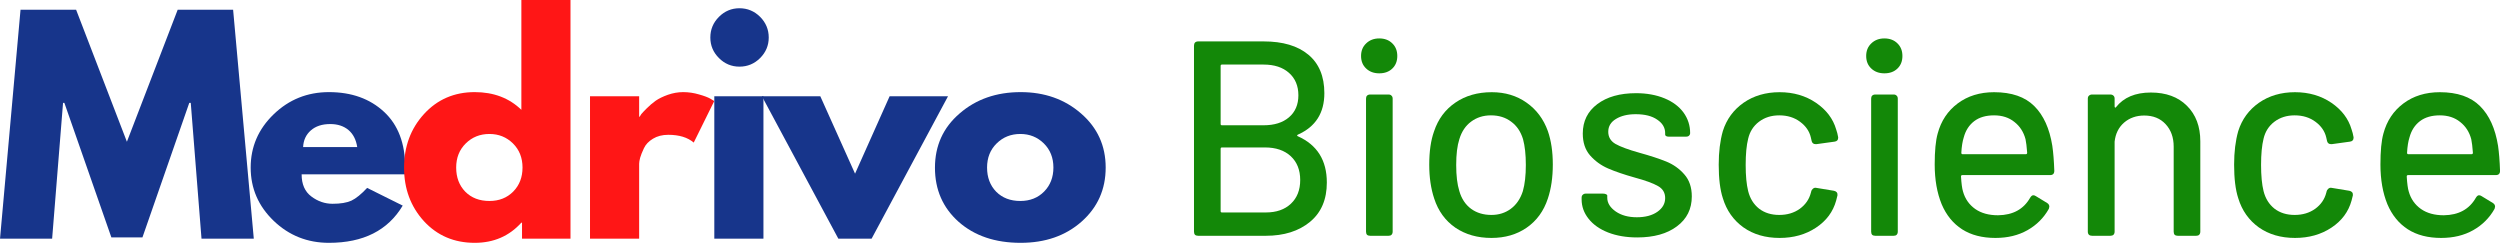
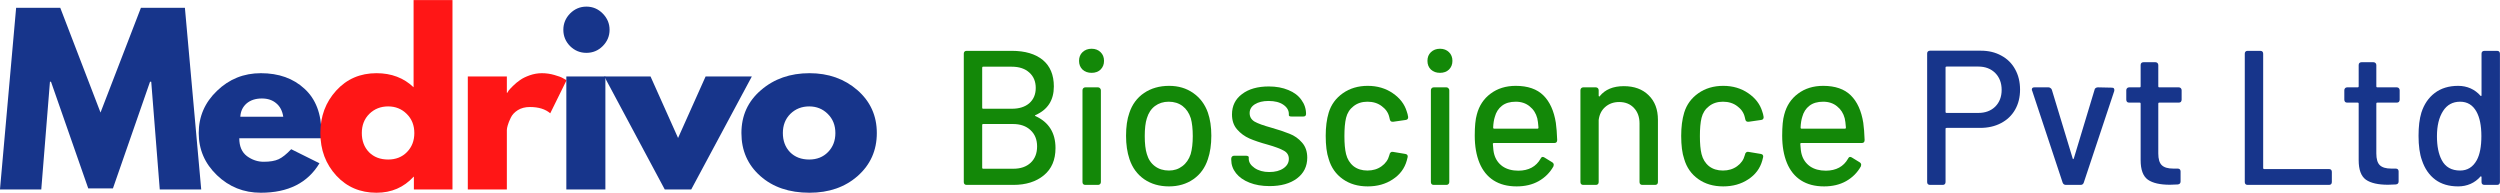
- <svg xmlns="http://www.w3.org/2000/svg" zoomAndPan="magnify" preserveAspectRatio="xMidYMid meet" version="1.0" viewBox="30.42 168.74 236.13 22.94">
+ <svg xmlns="http://www.w3.org/2000/svg" zoomAndPan="magnify" preserveAspectRatio="xMidYMid meet" version="1.0" viewBox="54.41 174.09 261.09 20.13">
  <defs>
    <g>
      <g id="id1" />
      <g id="id2" />
    </g>
  </defs>
  <g fill="rgb(7.449%, 53.329%, 3.139%)" fill-opacity="1">
-     <g transform="translate(141.0391, 191.0104)">
+     <g transform="translate(153.4232, 193.4)">
      <g>
-         <path d="M 11.984 -9.562 C 11.879 -9.508 11.867 -9.457 11.953 -9.406 C 13.785 -8.594 14.703 -7.133 14.703 -5.031 C 14.703 -3.426 14.172 -2.188 13.109 -1.312 C 12.047 -0.438 10.656 0 8.938 0 L 2.547 0 C 2.422 0 2.32 -0.031 2.25 -0.094 C 2.188 -0.164 2.156 -0.266 2.156 -0.391 L 2.156 -17.953 C 2.156 -18.078 2.188 -18.176 2.25 -18.25 C 2.32 -18.32 2.422 -18.359 2.547 -18.359 L 8.734 -18.359 C 10.547 -18.359 11.953 -17.941 12.953 -17.109 C 13.961 -16.273 14.469 -15.062 14.469 -13.469 C 14.469 -11.602 13.641 -10.301 11.984 -9.562 Z M 4.797 -16.172 C 4.711 -16.172 4.672 -16.129 4.672 -16.047 L 4.672 -10.562 C 4.672 -10.477 4.711 -10.438 4.797 -10.438 L 8.734 -10.438 C 9.742 -10.438 10.539 -10.688 11.125 -11.188 C 11.719 -11.695 12.016 -12.391 12.016 -13.266 C 12.016 -14.16 11.719 -14.867 11.125 -15.391 C 10.539 -15.91 9.742 -16.172 8.734 -16.172 Z M 8.938 -2.203 C 9.938 -2.203 10.727 -2.477 11.312 -3.031 C 11.895 -3.582 12.188 -4.328 12.188 -5.266 C 12.188 -6.211 11.891 -6.961 11.297 -7.516 C 10.703 -8.066 9.891 -8.344 8.859 -8.344 L 4.797 -8.344 C 4.711 -8.344 4.672 -8.297 4.672 -8.203 L 4.672 -2.328 C 4.672 -2.242 4.711 -2.203 4.797 -2.203 Z M 8.938 -2.203 " />
+         <path d="M 9.141 -7.297 C 9.055 -7.254 9.051 -7.219 9.125 -7.188 C 10.52 -6.551 11.219 -5.438 11.219 -3.844 C 11.219 -2.613 10.812 -1.664 10 -1 C 9.188 -0.332 8.125 0 6.812 0 L 1.938 0 C 1.844 0 1.77 -0.023 1.719 -0.078 C 1.664 -0.129 1.641 -0.203 1.641 -0.297 L 1.641 -13.703 C 1.641 -13.797 1.664 -13.867 1.719 -13.922 C 1.77 -13.973 1.844 -14 1.938 -14 L 6.656 -14 C 8.039 -14 9.117 -13.68 9.891 -13.047 C 10.66 -12.41 11.047 -11.488 11.047 -10.281 C 11.047 -8.852 10.41 -7.859 9.141 -7.297 Z M 3.656 -12.344 C 3.594 -12.344 3.562 -12.305 3.562 -12.234 L 3.562 -8.062 C 3.562 -7.988 3.594 -7.953 3.656 -7.953 L 6.656 -7.953 C 7.426 -7.953 8.035 -8.145 8.484 -8.531 C 8.93 -8.926 9.156 -9.457 9.156 -10.125 C 9.156 -10.801 8.93 -11.336 8.484 -11.734 C 8.035 -12.141 7.426 -12.344 6.656 -12.344 Z M 6.812 -1.688 C 7.57 -1.688 8.176 -1.895 8.625 -2.312 C 9.07 -2.727 9.297 -3.297 9.297 -4.016 C 9.297 -4.734 9.066 -5.301 8.609 -5.719 C 8.16 -6.145 7.547 -6.359 6.766 -6.359 L 3.656 -6.359 C 3.594 -6.359 3.562 -6.328 3.562 -6.266 L 3.562 -1.781 C 3.562 -1.719 3.594 -1.688 3.656 -1.688 Z M 6.812 -1.688 " />
      </g>
    </g>
  </g>
  <g fill="rgb(7.449%, 53.329%, 3.139%)" fill-opacity="1">
-     <g transform="translate(157.397, 191.0104)">
+     <g transform="translate(165.8983, 193.4)">
      <g>
-         <path d="M 3.297 -15.344 C 2.797 -15.344 2.383 -15.492 2.062 -15.797 C 1.738 -16.098 1.578 -16.492 1.578 -16.984 C 1.578 -17.473 1.738 -17.867 2.062 -18.172 C 2.383 -18.484 2.797 -18.641 3.297 -18.641 C 3.805 -18.641 4.219 -18.484 4.531 -18.172 C 4.844 -17.867 5 -17.473 5 -16.984 C 5 -16.492 4.844 -16.098 4.531 -15.797 C 4.219 -15.492 3.805 -15.344 3.297 -15.344 Z M 2.438 0 C 2.312 0 2.211 -0.031 2.141 -0.094 C 2.078 -0.164 2.047 -0.266 2.047 -0.391 L 2.047 -12.953 C 2.047 -13.078 2.078 -13.172 2.141 -13.234 C 2.211 -13.305 2.312 -13.344 2.438 -13.344 L 4.172 -13.344 C 4.297 -13.344 4.391 -13.305 4.453 -13.234 C 4.523 -13.172 4.562 -13.078 4.562 -12.953 L 4.562 -0.391 C 4.562 -0.266 4.523 -0.164 4.453 -0.094 C 4.391 -0.031 4.297 0 4.172 0 Z M 2.438 0 " />
+         <path d="M 2.516 -11.703 C 2.129 -11.703 1.812 -11.816 1.562 -12.047 C 1.32 -12.285 1.203 -12.586 1.203 -12.953 C 1.203 -13.328 1.32 -13.629 1.562 -13.859 C 1.812 -14.098 2.129 -14.219 2.516 -14.219 C 2.898 -14.219 3.211 -14.098 3.453 -13.859 C 3.691 -13.629 3.812 -13.328 3.812 -12.953 C 3.812 -12.586 3.691 -12.285 3.453 -12.047 C 3.211 -11.816 2.898 -11.703 2.516 -11.703 Z M 1.859 0 C 1.766 0 1.691 -0.023 1.641 -0.078 C 1.586 -0.129 1.562 -0.203 1.562 -0.297 L 1.562 -9.875 C 1.562 -9.969 1.586 -10.039 1.641 -10.094 C 1.691 -10.156 1.766 -10.188 1.859 -10.188 L 3.188 -10.188 C 3.27 -10.188 3.336 -10.156 3.391 -10.094 C 3.453 -10.039 3.484 -9.969 3.484 -9.875 L 3.484 -0.297 C 3.484 -0.203 3.453 -0.129 3.391 -0.078 C 3.336 -0.023 3.27 0 3.188 0 Z M 1.859 0 " />
      </g>
    </g>
  </g>
  <g fill="rgb(7.449%, 53.329%, 3.139%)" fill-opacity="1">
-     <g transform="translate(163.9768, 191.0104)">
+     <g transform="translate(170.9163, 193.4)">
      <g>
-         <path d="M 7.312 0.203 C 6 0.203 4.863 -0.117 3.906 -0.766 C 2.957 -1.422 2.289 -2.336 1.906 -3.516 C 1.594 -4.453 1.438 -5.52 1.438 -6.719 C 1.438 -7.957 1.586 -9.004 1.891 -9.859 C 2.273 -11.016 2.945 -11.922 3.906 -12.578 C 4.863 -13.234 6.008 -13.562 7.344 -13.562 C 8.602 -13.562 9.695 -13.234 10.625 -12.578 C 11.562 -11.922 12.234 -11.023 12.641 -9.891 C 12.953 -8.992 13.109 -7.941 13.109 -6.734 C 13.109 -5.516 12.953 -4.441 12.641 -3.516 C 12.254 -2.336 11.586 -1.422 10.641 -0.766 C 9.703 -0.117 8.594 0.203 7.312 0.203 Z M 7.312 -1.969 C 8.008 -1.969 8.617 -2.16 9.141 -2.547 C 9.672 -2.941 10.051 -3.5 10.281 -4.219 C 10.469 -4.883 10.562 -5.707 10.562 -6.688 C 10.562 -7.664 10.473 -8.477 10.297 -9.125 C 10.078 -9.844 9.703 -10.395 9.172 -10.781 C 8.648 -11.176 8.016 -11.375 7.266 -11.375 C 6.547 -11.375 5.922 -11.176 5.391 -10.781 C 4.867 -10.395 4.5 -9.844 4.281 -9.125 C 4.082 -8.508 3.984 -7.695 3.984 -6.688 C 3.984 -5.676 4.082 -4.852 4.281 -4.219 C 4.488 -3.5 4.859 -2.941 5.391 -2.547 C 5.922 -2.16 6.562 -1.969 7.312 -1.969 Z M 7.312 -1.969 " />
+         <path d="M 5.578 0.156 C 4.578 0.156 3.711 -0.094 2.984 -0.594 C 2.266 -1.094 1.754 -1.789 1.453 -2.688 C 1.211 -3.406 1.094 -4.219 1.094 -5.125 C 1.094 -6.07 1.207 -6.867 1.438 -7.516 C 1.727 -8.398 2.238 -9.094 2.969 -9.594 C 3.707 -10.094 4.582 -10.344 5.594 -10.344 C 6.562 -10.344 7.398 -10.094 8.109 -9.594 C 8.828 -9.094 9.336 -8.41 9.641 -7.547 C 9.879 -6.859 10 -6.055 10 -5.141 C 10 -4.203 9.879 -3.383 9.641 -2.688 C 9.348 -1.789 8.844 -1.094 8.125 -0.594 C 7.406 -0.094 6.555 0.156 5.578 0.156 Z M 5.578 -1.5 C 6.109 -1.5 6.57 -1.648 6.969 -1.953 C 7.375 -2.254 7.664 -2.676 7.844 -3.219 C 7.988 -3.727 8.062 -4.352 8.062 -5.094 C 8.062 -5.844 7.992 -6.461 7.859 -6.953 C 7.68 -7.504 7.395 -7.93 7 -8.234 C 6.602 -8.535 6.117 -8.688 5.547 -8.688 C 4.992 -8.688 4.516 -8.535 4.109 -8.234 C 3.711 -7.93 3.43 -7.504 3.266 -6.953 C 3.117 -6.492 3.047 -5.875 3.047 -5.094 C 3.047 -4.32 3.117 -3.695 3.266 -3.219 C 3.422 -2.676 3.703 -2.254 4.109 -1.953 C 4.516 -1.648 5.004 -1.5 5.578 -1.5 Z M 5.578 -1.5 " />
      </g>
    </g>
  </g>
  <g fill="rgb(7.449%, 53.329%, 3.139%)" fill-opacity="1">
-     <g transform="translate(178.5258, 191.0104)">
+     <g transform="translate(182.0119, 193.4)">
      <g>
-         <path d="M 6.531 0.156 C 5.5 0.156 4.582 0 3.781 -0.312 C 2.988 -0.625 2.375 -1.055 1.938 -1.609 C 1.5 -2.16 1.281 -2.77 1.281 -3.438 L 1.281 -3.594 C 1.281 -3.719 1.316 -3.812 1.391 -3.875 C 1.461 -3.945 1.555 -3.984 1.672 -3.984 L 3.297 -3.984 C 3.422 -3.984 3.52 -3.961 3.594 -3.922 C 3.664 -3.891 3.703 -3.848 3.703 -3.797 L 3.703 -3.594 C 3.703 -3.102 3.969 -2.672 4.5 -2.297 C 5.031 -1.93 5.695 -1.75 6.5 -1.75 C 7.301 -1.75 7.945 -1.922 8.438 -2.266 C 8.926 -2.609 9.172 -3.039 9.172 -3.562 C 9.172 -4.07 8.941 -4.453 8.484 -4.703 C 8.035 -4.961 7.305 -5.227 6.297 -5.5 C 5.297 -5.781 4.457 -6.066 3.781 -6.359 C 3.113 -6.648 2.547 -7.062 2.078 -7.594 C 1.617 -8.125 1.391 -8.812 1.391 -9.656 C 1.391 -10.82 1.848 -11.75 2.766 -12.438 C 3.68 -13.125 4.898 -13.469 6.422 -13.469 C 7.43 -13.469 8.328 -13.305 9.109 -12.984 C 9.891 -12.66 10.488 -12.211 10.906 -11.641 C 11.32 -11.066 11.531 -10.422 11.531 -9.703 C 11.531 -9.598 11.492 -9.516 11.422 -9.453 C 11.359 -9.391 11.266 -9.359 11.141 -9.359 L 9.562 -9.359 C 9.445 -9.359 9.352 -9.375 9.281 -9.406 C 9.207 -9.445 9.172 -9.492 9.172 -9.547 L 9.172 -9.703 C 9.172 -10.211 8.922 -10.633 8.422 -10.969 C 7.93 -11.312 7.254 -11.484 6.391 -11.484 C 5.629 -11.484 5.004 -11.332 4.516 -11.031 C 4.035 -10.738 3.797 -10.336 3.797 -9.828 C 3.797 -9.328 4.023 -8.941 4.484 -8.672 C 4.953 -8.41 5.703 -8.133 6.734 -7.844 C 7.754 -7.562 8.598 -7.285 9.266 -7.016 C 9.941 -6.742 10.516 -6.336 10.984 -5.797 C 11.453 -5.266 11.688 -4.57 11.688 -3.719 C 11.688 -2.531 11.219 -1.586 10.281 -0.891 C 9.352 -0.191 8.102 0.156 6.531 0.156 Z M 6.531 0.156 " />
+         <path d="M 4.984 0.125 C 4.191 0.125 3.492 0.004 2.891 -0.234 C 2.285 -0.473 1.816 -0.801 1.484 -1.219 C 1.148 -1.645 0.984 -2.113 0.984 -2.625 L 0.984 -2.734 C 0.984 -2.828 1.008 -2.898 1.062 -2.953 C 1.113 -3.016 1.188 -3.047 1.281 -3.047 L 2.516 -3.047 C 2.609 -3.047 2.68 -3.031 2.734 -3 C 2.785 -2.969 2.812 -2.938 2.812 -2.906 L 2.812 -2.734 C 2.812 -2.367 3.016 -2.047 3.422 -1.766 C 3.836 -1.484 4.348 -1.344 4.953 -1.344 C 5.566 -1.344 6.062 -1.473 6.438 -1.734 C 6.812 -1.992 7 -2.32 7 -2.719 C 7 -3.102 6.82 -3.391 6.469 -3.578 C 6.125 -3.773 5.566 -3.984 4.797 -4.203 C 4.035 -4.41 3.398 -4.625 2.891 -4.844 C 2.379 -5.07 1.945 -5.391 1.594 -5.797 C 1.238 -6.203 1.062 -6.723 1.062 -7.359 C 1.062 -8.254 1.41 -8.961 2.109 -9.484 C 2.805 -10.016 3.738 -10.281 4.906 -10.281 C 5.676 -10.281 6.359 -10.156 6.953 -9.906 C 7.547 -9.664 8 -9.32 8.312 -8.875 C 8.633 -8.438 8.797 -7.945 8.797 -7.406 C 8.797 -7.32 8.77 -7.254 8.719 -7.203 C 8.664 -7.16 8.594 -7.141 8.5 -7.141 L 7.297 -7.141 C 7.203 -7.141 7.129 -7.148 7.078 -7.172 C 7.023 -7.203 7 -7.238 7 -7.281 L 7 -7.406 C 7 -7.789 6.805 -8.113 6.422 -8.375 C 6.047 -8.633 5.531 -8.766 4.875 -8.766 C 4.289 -8.766 3.816 -8.648 3.453 -8.422 C 3.086 -8.191 2.906 -7.883 2.906 -7.5 C 2.906 -7.113 3.078 -6.816 3.422 -6.609 C 3.773 -6.41 4.348 -6.203 5.141 -5.984 C 5.91 -5.766 6.551 -5.551 7.062 -5.344 C 7.582 -5.145 8.02 -4.836 8.375 -4.422 C 8.738 -4.016 8.922 -3.488 8.922 -2.844 C 8.922 -1.938 8.562 -1.211 7.844 -0.672 C 7.133 -0.141 6.18 0.125 4.984 0.125 Z M 4.984 0.125 " />
      </g>
    </g>
  </g>
  <g fill="rgb(7.449%, 53.329%, 3.139%)" fill-opacity="1">
-     <g transform="translate(191.3185, 191.0104)">
+     <g transform="translate(191.7681, 193.4)">
      <g>
-         <path d="M 7.188 0.203 C 5.852 0.203 4.711 -0.129 3.766 -0.797 C 2.828 -1.473 2.18 -2.391 1.828 -3.547 C 1.566 -4.348 1.438 -5.406 1.438 -6.719 C 1.438 -7.914 1.566 -8.973 1.828 -9.891 C 2.18 -11.004 2.832 -11.895 3.781 -12.562 C 4.738 -13.227 5.875 -13.562 7.188 -13.562 C 8.5 -13.562 9.645 -13.227 10.625 -12.562 C 11.602 -11.895 12.238 -11.055 12.531 -10.047 C 12.613 -9.816 12.676 -9.57 12.719 -9.312 L 12.719 -9.25 C 12.719 -9.039 12.602 -8.922 12.375 -8.891 L 10.672 -8.656 L 10.594 -8.656 C 10.395 -8.656 10.27 -8.75 10.219 -8.938 L 10.141 -9.281 C 10.004 -9.875 9.664 -10.367 9.125 -10.766 C 8.582 -11.172 7.926 -11.375 7.156 -11.375 C 6.406 -11.375 5.766 -11.172 5.234 -10.766 C 4.711 -10.367 4.375 -9.836 4.219 -9.172 C 4.062 -8.547 3.984 -7.719 3.984 -6.688 C 3.984 -5.676 4.062 -4.852 4.219 -4.219 C 4.395 -3.52 4.738 -2.969 5.25 -2.562 C 5.77 -2.164 6.406 -1.969 7.156 -1.969 C 7.906 -1.969 8.551 -2.16 9.094 -2.547 C 9.633 -2.941 9.984 -3.445 10.141 -4.062 L 10.172 -4.172 L 10.172 -4.188 C 10.191 -4.281 10.242 -4.363 10.328 -4.438 C 10.422 -4.52 10.52 -4.551 10.625 -4.531 L 12.328 -4.25 C 12.566 -4.195 12.676 -4.055 12.656 -3.828 C 12.645 -3.754 12.602 -3.586 12.531 -3.328 C 12.238 -2.266 11.602 -1.41 10.625 -0.766 C 9.645 -0.117 8.5 0.203 7.188 0.203 Z M 7.188 0.203 " />
+         <path d="M 5.484 0.156 C 4.461 0.156 3.594 -0.098 2.875 -0.609 C 2.156 -1.117 1.664 -1.816 1.406 -2.703 C 1.195 -3.316 1.094 -4.125 1.094 -5.125 C 1.094 -6.039 1.195 -6.848 1.406 -7.547 C 1.664 -8.391 2.16 -9.066 2.891 -9.578 C 3.617 -10.086 4.484 -10.344 5.484 -10.344 C 6.484 -10.344 7.352 -10.086 8.094 -9.578 C 8.844 -9.066 9.332 -8.426 9.562 -7.656 C 9.625 -7.488 9.672 -7.301 9.703 -7.094 L 9.703 -7.062 C 9.703 -6.895 9.613 -6.801 9.438 -6.781 L 8.141 -6.594 L 8.078 -6.594 C 7.93 -6.594 7.836 -6.664 7.797 -6.812 L 7.734 -7.078 C 7.629 -7.535 7.367 -7.914 6.953 -8.219 C 6.547 -8.531 6.047 -8.688 5.453 -8.688 C 4.879 -8.688 4.395 -8.531 4 -8.219 C 3.602 -7.914 3.344 -7.508 3.219 -7 C 3.102 -6.52 3.047 -5.883 3.047 -5.094 C 3.047 -4.32 3.102 -3.695 3.219 -3.219 C 3.352 -2.688 3.613 -2.266 4 -1.953 C 4.395 -1.648 4.879 -1.5 5.453 -1.5 C 6.023 -1.5 6.52 -1.648 6.938 -1.953 C 7.352 -2.254 7.617 -2.633 7.734 -3.094 L 7.766 -3.188 L 7.766 -3.203 C 7.773 -3.266 7.812 -3.328 7.875 -3.391 C 7.945 -3.453 8.02 -3.473 8.094 -3.453 L 9.406 -3.234 C 9.594 -3.203 9.676 -3.098 9.656 -2.922 C 9.645 -2.867 9.613 -2.742 9.562 -2.547 C 9.332 -1.723 8.844 -1.066 8.094 -0.578 C 7.352 -0.086 6.484 0.156 5.484 0.156 Z M 5.484 0.156 " />
      </g>
    </g>
  </g>
  <g fill="rgb(7.449%, 53.329%, 3.139%)" fill-opacity="1">
-     <g transform="translate(205.1073, 191.0104)">
+     <g transform="translate(202.2839, 193.4)">
      <g>
-         <path d="M 3.297 -15.344 C 2.797 -15.344 2.383 -15.492 2.062 -15.797 C 1.738 -16.098 1.578 -16.492 1.578 -16.984 C 1.578 -17.473 1.738 -17.867 2.062 -18.172 C 2.383 -18.484 2.797 -18.641 3.297 -18.641 C 3.805 -18.641 4.219 -18.484 4.531 -18.172 C 4.844 -17.867 5 -17.473 5 -16.984 C 5 -16.492 4.844 -16.098 4.531 -15.797 C 4.219 -15.492 3.805 -15.344 3.297 -15.344 Z M 2.438 0 C 2.312 0 2.211 -0.031 2.141 -0.094 C 2.078 -0.164 2.047 -0.266 2.047 -0.391 L 2.047 -12.953 C 2.047 -13.078 2.078 -13.172 2.141 -13.234 C 2.211 -13.305 2.312 -13.344 2.438 -13.344 L 4.172 -13.344 C 4.297 -13.344 4.391 -13.305 4.453 -13.234 C 4.523 -13.172 4.562 -13.078 4.562 -12.953 L 4.562 -0.391 C 4.562 -0.266 4.523 -0.164 4.453 -0.094 C 4.391 -0.031 4.297 0 4.172 0 Z M 2.438 0 " />
+         <path d="M 2.516 -11.703 C 2.129 -11.703 1.812 -11.816 1.562 -12.047 C 1.32 -12.285 1.203 -12.586 1.203 -12.953 C 1.203 -13.328 1.32 -13.629 1.562 -13.859 C 1.812 -14.098 2.129 -14.219 2.516 -14.219 C 2.898 -14.219 3.211 -14.098 3.453 -13.859 C 3.691 -13.629 3.812 -13.328 3.812 -12.953 C 3.812 -12.586 3.691 -12.285 3.453 -12.047 C 3.211 -11.816 2.898 -11.703 2.516 -11.703 Z M 1.859 0 C 1.766 0 1.691 -0.023 1.641 -0.078 C 1.586 -0.129 1.562 -0.203 1.562 -0.297 L 1.562 -9.875 C 1.562 -9.969 1.586 -10.039 1.641 -10.094 C 1.691 -10.156 1.766 -10.188 1.859 -10.188 L 3.188 -10.188 C 3.27 -10.188 3.336 -10.156 3.391 -10.094 C 3.453 -10.039 3.484 -9.969 3.484 -9.875 L 3.484 -0.297 C 3.484 -0.203 3.453 -0.129 3.391 -0.078 C 3.336 -0.023 3.27 0 3.188 0 Z M 1.859 0 " />
      </g>
    </g>
  </g>
  <g fill="rgb(7.449%, 53.329%, 3.139%)" fill-opacity="1">
-     <g transform="translate(211.6872, 191.0104)">
+     <g transform="translate(207.3019, 193.4)">
      <g>
-         <path d="M 7.453 -1.938 C 8.859 -1.957 9.867 -2.508 10.484 -3.594 C 10.578 -3.75 10.676 -3.828 10.781 -3.828 C 10.863 -3.828 10.941 -3.801 11.016 -3.75 L 12.094 -3.094 C 12.227 -3.008 12.297 -2.895 12.297 -2.75 L 12.25 -2.547 C 11.77 -1.691 11.098 -1.02 10.234 -0.531 C 9.367 -0.039 8.359 0.203 7.203 0.203 C 5.961 0.203 4.914 -0.066 4.062 -0.609 C 3.207 -1.16 2.562 -1.953 2.125 -2.984 C 1.688 -4.055 1.469 -5.305 1.469 -6.734 C 1.469 -8.016 1.562 -8.988 1.75 -9.656 C 2.07 -10.852 2.703 -11.801 3.641 -12.5 C 4.586 -13.207 5.734 -13.562 7.078 -13.562 C 8.734 -13.562 10 -13.125 10.875 -12.25 C 11.75 -11.383 12.316 -10.133 12.578 -8.5 C 12.672 -7.852 12.734 -7.066 12.766 -6.141 C 12.766 -5.867 12.633 -5.734 12.375 -5.734 L 4.094 -5.734 C 4 -5.734 3.953 -5.691 3.953 -5.609 C 3.992 -4.941 4.055 -4.469 4.141 -4.188 C 4.336 -3.488 4.723 -2.938 5.297 -2.531 C 5.867 -2.133 6.586 -1.938 7.453 -1.938 Z M 7.078 -11.375 C 6.305 -11.375 5.68 -11.191 5.203 -10.828 C 4.723 -10.461 4.395 -9.957 4.219 -9.312 C 4.094 -8.926 4.016 -8.438 3.984 -7.844 C 3.984 -7.75 4.023 -7.703 4.109 -7.703 L 10.062 -7.703 C 10.156 -7.703 10.203 -7.75 10.203 -7.844 C 10.16 -8.414 10.109 -8.844 10.047 -9.125 C 9.867 -9.801 9.52 -10.344 9 -10.75 C 8.488 -11.164 7.848 -11.375 7.078 -11.375 Z M 7.078 -11.375 " />
+         <path d="M 5.688 -1.484 C 6.758 -1.492 7.531 -1.91 8 -2.734 C 8.062 -2.859 8.133 -2.922 8.219 -2.922 C 8.281 -2.922 8.344 -2.898 8.406 -2.859 L 9.219 -2.359 C 9.32 -2.297 9.375 -2.207 9.375 -2.094 L 9.344 -1.938 C 8.977 -1.281 8.461 -0.766 7.797 -0.391 C 7.141 -0.023 6.375 0.156 5.5 0.156 C 4.551 0.156 3.75 -0.051 3.094 -0.469 C 2.445 -0.883 1.957 -1.488 1.625 -2.281 C 1.289 -3.094 1.125 -4.047 1.125 -5.141 C 1.125 -6.109 1.195 -6.848 1.344 -7.359 C 1.582 -8.273 2.062 -9 2.781 -9.531 C 3.5 -10.07 4.375 -10.344 5.406 -10.344 C 6.664 -10.344 7.629 -10.008 8.297 -9.344 C 8.961 -8.688 9.395 -7.734 9.594 -6.484 C 9.664 -5.984 9.711 -5.383 9.734 -4.688 C 9.734 -4.477 9.633 -4.375 9.438 -4.375 L 3.125 -4.375 C 3.051 -4.375 3.016 -4.344 3.016 -4.281 C 3.047 -3.77 3.094 -3.41 3.156 -3.203 C 3.301 -2.672 3.594 -2.25 4.031 -1.938 C 4.477 -1.633 5.031 -1.484 5.688 -1.484 Z M 5.406 -8.688 C 4.812 -8.688 4.332 -8.547 3.969 -8.266 C 3.602 -7.984 3.352 -7.594 3.219 -7.094 C 3.125 -6.801 3.066 -6.43 3.047 -5.984 C 3.047 -5.91 3.078 -5.875 3.141 -5.875 L 7.688 -5.875 C 7.75 -5.875 7.781 -5.91 7.781 -5.984 C 7.75 -6.422 7.707 -6.742 7.656 -6.953 C 7.52 -7.473 7.254 -7.891 6.859 -8.203 C 6.473 -8.523 5.988 -8.688 5.406 -8.688 Z M 5.406 -8.688 " />
      </g>
    </g>
  </g>
  <g fill="rgb(7.449%, 53.329%, 3.139%)" fill-opacity="1">
-     <g transform="translate(225.7905, 191.0104)">
+     <g transform="translate(218.0577, 193.4)">
      <g>
-         <path d="M 7.781 -13.531 C 9.219 -13.531 10.352 -13.113 11.188 -12.281 C 12.031 -11.445 12.453 -10.328 12.453 -8.922 L 12.453 -0.391 C 12.453 -0.266 12.414 -0.164 12.344 -0.094 C 12.281 -0.031 12.188 0 12.062 0 L 10.328 0 C 10.203 0 10.102 -0.031 10.031 -0.094 C 9.969 -0.164 9.938 -0.266 9.938 -0.391 L 9.938 -8.422 C 9.938 -9.297 9.68 -10.004 9.172 -10.547 C 8.672 -11.086 8 -11.359 7.156 -11.359 C 6.406 -11.359 5.77 -11.133 5.25 -10.688 C 4.738 -10.238 4.441 -9.641 4.359 -8.891 L 4.359 -0.391 C 4.359 -0.266 4.32 -0.164 4.25 -0.094 C 4.176 -0.031 4.078 0 3.953 0 L 2.234 0 C 2.109 0 2.008 -0.031 1.938 -0.094 C 1.863 -0.164 1.828 -0.266 1.828 -0.391 L 1.828 -12.953 C 1.828 -13.078 1.863 -13.172 1.938 -13.234 C 2.008 -13.305 2.109 -13.344 2.234 -13.344 L 3.953 -13.344 C 4.078 -13.344 4.176 -13.305 4.25 -13.234 C 4.32 -13.172 4.359 -13.078 4.359 -12.953 L 4.359 -12.219 C 4.359 -12.164 4.375 -12.129 4.406 -12.109 C 4.438 -12.098 4.461 -12.109 4.484 -12.141 C 5.211 -13.066 6.312 -13.531 7.781 -13.531 Z M 7.781 -13.531 " />
+         <path d="M 5.938 -10.312 C 7.031 -10.312 7.895 -9.992 8.531 -9.359 C 9.176 -8.734 9.5 -7.879 9.5 -6.797 L 9.5 -0.297 C 9.5 -0.203 9.473 -0.129 9.422 -0.078 C 9.367 -0.023 9.297 0 9.203 0 L 7.875 0 C 7.781 0 7.707 -0.023 7.656 -0.078 C 7.602 -0.129 7.578 -0.203 7.578 -0.297 L 7.578 -6.422 C 7.578 -7.086 7.383 -7.625 7 -8.031 C 6.613 -8.445 6.098 -8.656 5.453 -8.656 C 4.879 -8.656 4.395 -8.484 4 -8.141 C 3.613 -7.805 3.383 -7.352 3.312 -6.781 L 3.312 -0.297 C 3.312 -0.203 3.285 -0.129 3.234 -0.078 C 3.18 -0.023 3.109 0 3.016 0 L 1.703 0 C 1.609 0 1.535 -0.023 1.484 -0.078 C 1.43 -0.129 1.406 -0.203 1.406 -0.297 L 1.406 -9.875 C 1.406 -9.969 1.43 -10.039 1.484 -10.094 C 1.535 -10.156 1.609 -10.188 1.703 -10.188 L 3.016 -10.188 C 3.109 -10.188 3.18 -10.156 3.234 -10.094 C 3.285 -10.039 3.312 -9.969 3.312 -9.875 L 3.312 -9.312 C 3.312 -9.281 3.328 -9.254 3.359 -9.234 C 3.391 -9.223 3.41 -9.234 3.422 -9.266 C 3.984 -9.961 4.82 -10.312 5.938 -10.312 Z M 5.938 -10.312 " />
      </g>
    </g>
  </g>
  <g fill="rgb(7.449%, 53.329%, 3.139%)" fill-opacity="1">
-     <g transform="translate(239.9988, 191.0104)">
+     <g transform="translate(228.8934, 193.4)">
      <g>
-         <path d="M 7.188 0.203 C 5.852 0.203 4.711 -0.129 3.766 -0.797 C 2.828 -1.473 2.18 -2.391 1.828 -3.547 C 1.566 -4.348 1.438 -5.406 1.438 -6.719 C 1.438 -7.914 1.566 -8.973 1.828 -9.891 C 2.18 -11.004 2.832 -11.895 3.781 -12.562 C 4.738 -13.227 5.875 -13.562 7.188 -13.562 C 8.5 -13.562 9.645 -13.227 10.625 -12.562 C 11.602 -11.895 12.238 -11.055 12.531 -10.047 C 12.613 -9.816 12.676 -9.57 12.719 -9.312 L 12.719 -9.25 C 12.719 -9.039 12.602 -8.922 12.375 -8.891 L 10.672 -8.656 L 10.594 -8.656 C 10.395 -8.656 10.27 -8.75 10.219 -8.938 L 10.141 -9.281 C 10.004 -9.875 9.664 -10.367 9.125 -10.766 C 8.582 -11.172 7.926 -11.375 7.156 -11.375 C 6.406 -11.375 5.766 -11.172 5.234 -10.766 C 4.711 -10.367 4.375 -9.836 4.219 -9.172 C 4.062 -8.547 3.984 -7.719 3.984 -6.688 C 3.984 -5.676 4.062 -4.852 4.219 -4.219 C 4.395 -3.52 4.738 -2.969 5.25 -2.562 C 5.77 -2.164 6.406 -1.969 7.156 -1.969 C 7.906 -1.969 8.551 -2.16 9.094 -2.547 C 9.633 -2.941 9.984 -3.445 10.141 -4.062 L 10.172 -4.172 L 10.172 -4.188 C 10.191 -4.281 10.242 -4.363 10.328 -4.438 C 10.422 -4.52 10.52 -4.551 10.625 -4.531 L 12.328 -4.25 C 12.566 -4.195 12.676 -4.055 12.656 -3.828 C 12.645 -3.754 12.602 -3.586 12.531 -3.328 C 12.238 -2.266 11.602 -1.41 10.625 -0.766 C 9.645 -0.117 8.5 0.203 7.188 0.203 Z M 7.188 0.203 " />
+         <path d="M 5.484 0.156 C 4.461 0.156 3.594 -0.098 2.875 -0.609 C 2.156 -1.117 1.664 -1.816 1.406 -2.703 C 1.195 -3.316 1.094 -4.125 1.094 -5.125 C 1.094 -6.039 1.195 -6.848 1.406 -7.547 C 1.664 -8.391 2.16 -9.066 2.891 -9.578 C 3.617 -10.086 4.484 -10.344 5.484 -10.344 C 6.484 -10.344 7.352 -10.086 8.094 -9.578 C 8.844 -9.066 9.332 -8.426 9.562 -7.656 C 9.625 -7.488 9.672 -7.301 9.703 -7.094 L 9.703 -7.062 C 9.703 -6.895 9.613 -6.801 9.438 -6.781 L 8.141 -6.594 L 8.078 -6.594 C 7.93 -6.594 7.836 -6.664 7.797 -6.812 L 7.734 -7.078 C 7.629 -7.535 7.367 -7.914 6.953 -8.219 C 6.547 -8.531 6.047 -8.688 5.453 -8.688 C 4.879 -8.688 4.395 -8.531 4 -8.219 C 3.602 -7.914 3.344 -7.508 3.219 -7 C 3.102 -6.52 3.047 -5.883 3.047 -5.094 C 3.047 -4.32 3.102 -3.695 3.219 -3.219 C 3.352 -2.688 3.613 -2.266 4 -1.953 C 4.395 -1.648 4.879 -1.5 5.453 -1.5 C 6.023 -1.5 6.52 -1.648 6.938 -1.953 C 7.352 -2.254 7.617 -2.633 7.734 -3.094 L 7.766 -3.188 L 7.766 -3.203 C 7.773 -3.266 7.812 -3.328 7.875 -3.391 C 7.945 -3.453 8.02 -3.473 8.094 -3.453 L 9.406 -3.234 C 9.594 -3.203 9.676 -3.098 9.656 -2.922 C 9.645 -2.867 9.613 -2.742 9.562 -2.547 C 9.332 -1.723 8.844 -1.066 8.094 -0.578 C 7.352 -0.086 6.484 0.156 5.484 0.156 Z M 5.484 0.156 " />
      </g>
    </g>
  </g>
  <g fill="rgb(7.449%, 53.329%, 3.139%)" fill-opacity="1">
-     <g transform="translate(253.7876, 191.0104)">
+     <g transform="translate(239.4092, 193.4)">
      <g>
-         <path d="M 7.453 -1.938 C 8.859 -1.957 9.867 -2.508 10.484 -3.594 C 10.578 -3.75 10.676 -3.828 10.781 -3.828 C 10.863 -3.828 10.941 -3.801 11.016 -3.75 L 12.094 -3.094 C 12.227 -3.008 12.297 -2.895 12.297 -2.75 L 12.25 -2.547 C 11.77 -1.691 11.098 -1.02 10.234 -0.531 C 9.367 -0.039 8.359 0.203 7.203 0.203 C 5.961 0.203 4.914 -0.066 4.062 -0.609 C 3.207 -1.16 2.562 -1.953 2.125 -2.984 C 1.688 -4.055 1.469 -5.305 1.469 -6.734 C 1.469 -8.016 1.562 -8.988 1.75 -9.656 C 2.07 -10.852 2.703 -11.801 3.641 -12.5 C 4.586 -13.207 5.734 -13.562 7.078 -13.562 C 8.734 -13.562 10 -13.125 10.875 -12.25 C 11.75 -11.383 12.316 -10.133 12.578 -8.5 C 12.672 -7.852 12.734 -7.066 12.766 -6.141 C 12.766 -5.867 12.633 -5.734 12.375 -5.734 L 4.094 -5.734 C 4 -5.734 3.953 -5.691 3.953 -5.609 C 3.992 -4.941 4.055 -4.469 4.141 -4.188 C 4.336 -3.488 4.723 -2.938 5.297 -2.531 C 5.867 -2.133 6.586 -1.938 7.453 -1.938 Z M 7.078 -11.375 C 6.305 -11.375 5.68 -11.191 5.203 -10.828 C 4.723 -10.461 4.395 -9.957 4.219 -9.312 C 4.094 -8.926 4.016 -8.438 3.984 -7.844 C 3.984 -7.75 4.023 -7.703 4.109 -7.703 L 10.062 -7.703 C 10.156 -7.703 10.203 -7.75 10.203 -7.844 C 10.16 -8.414 10.109 -8.844 10.047 -9.125 C 9.867 -9.801 9.52 -10.344 9 -10.75 C 8.488 -11.164 7.848 -11.375 7.078 -11.375 Z M 7.078 -11.375 " />
+         <path d="M 5.688 -1.484 C 6.758 -1.492 7.531 -1.91 8 -2.734 C 8.062 -2.859 8.133 -2.922 8.219 -2.922 C 8.281 -2.922 8.344 -2.898 8.406 -2.859 L 9.219 -2.359 C 9.32 -2.297 9.375 -2.207 9.375 -2.094 L 9.344 -1.938 C 8.977 -1.281 8.461 -0.766 7.797 -0.391 C 7.141 -0.023 6.375 0.156 5.5 0.156 C 4.551 0.156 3.75 -0.051 3.094 -0.469 C 2.445 -0.883 1.957 -1.488 1.625 -2.281 C 1.289 -3.094 1.125 -4.047 1.125 -5.141 C 1.125 -6.109 1.195 -6.848 1.344 -7.359 C 1.582 -8.273 2.062 -9 2.781 -9.531 C 3.5 -10.07 4.375 -10.344 5.406 -10.344 C 6.664 -10.344 7.629 -10.008 8.297 -9.344 C 8.961 -8.688 9.395 -7.734 9.594 -6.484 C 9.664 -5.984 9.711 -5.383 9.734 -4.688 C 9.734 -4.477 9.633 -4.375 9.438 -4.375 L 3.125 -4.375 C 3.051 -4.375 3.016 -4.344 3.016 -4.281 C 3.047 -3.77 3.094 -3.41 3.156 -3.203 C 3.301 -2.672 3.594 -2.25 4.031 -1.938 C 4.477 -1.633 5.031 -1.484 5.688 -1.484 Z M 5.406 -8.688 C 4.812 -8.688 4.332 -8.547 3.969 -8.266 C 3.602 -7.984 3.352 -7.594 3.219 -7.094 C 3.125 -6.801 3.066 -6.43 3.047 -5.984 C 3.047 -5.91 3.078 -5.875 3.141 -5.875 L 7.688 -5.875 C 7.75 -5.875 7.781 -5.91 7.781 -5.984 C 7.75 -6.422 7.707 -6.742 7.656 -6.953 C 7.52 -7.473 7.254 -7.891 6.859 -8.203 C 6.473 -8.523 5.988 -8.688 5.406 -8.688 Z M 5.406 -8.688 " />
+       </g>
+     </g>
+   </g>
+   <g fill="rgb(7.449%, 53.329%, 3.139%)" fill-opacity="1">
+     <g transform="translate(250.165, 193.4)">
+       <g />
+     </g>
+   </g>
+   <g fill="rgb(9.019%, 20.779%, 54.509%)" fill-opacity="1">
+     <g transform="translate(254.1576, 193.4)">
+       <g>
+         <path d="M 7.125 -14.016 C 7.938 -14.016 8.648 -13.844 9.266 -13.5 C 9.891 -13.164 10.367 -12.691 10.703 -12.078 C 11.047 -11.461 11.219 -10.754 11.219 -9.953 C 11.219 -9.16 11.047 -8.461 10.703 -7.859 C 10.359 -7.254 9.867 -6.785 9.234 -6.453 C 8.598 -6.117 7.867 -5.953 7.047 -5.953 L 3.547 -5.953 C 3.473 -5.953 3.438 -5.922 3.438 -5.859 L 3.438 -0.297 C 3.438 -0.203 3.41 -0.129 3.359 -0.078 C 3.305 -0.023 3.234 0 3.141 0 L 1.812 0 C 1.727 0 1.656 -0.023 1.594 -0.078 C 1.539 -0.129 1.516 -0.203 1.516 -0.297 L 1.516 -13.719 C 1.516 -13.812 1.539 -13.883 1.594 -13.938 C 1.656 -13.988 1.727 -14.016 1.812 -14.016 Z M 6.859 -7.516 C 7.586 -7.516 8.176 -7.734 8.625 -8.172 C 9.07 -8.617 9.297 -9.203 9.297 -9.922 C 9.297 -10.648 9.07 -11.238 8.625 -11.688 C 8.176 -12.133 7.586 -12.359 6.859 -12.359 L 3.547 -12.359 C 3.473 -12.359 3.438 -12.328 3.438 -12.266 L 3.438 -7.625 C 3.438 -7.551 3.473 -7.516 3.547 -7.516 Z M 6.859 -7.516 " />
      </g>
    </g>
  </g>
  <g fill="rgb(9.019%, 20.779%, 54.509%)" fill-opacity="1">
-     <g transform="translate(30, 191.2847)">
+     <g transform="translate(266.0129, 193.4)">
      <g>
-         <path d="M 19.453 0 L 18.438 -12.828 L 18.297 -12.828 L 13.875 -0.125 L 10.938 -0.125 L 6.5 -12.828 L 6.375 -12.828 L 5.344 0 L 0.422 0 L 2.359 -21.625 L 7.609 -21.625 L 12.406 -9.156 L 17.203 -21.625 L 22.438 -21.625 L 24.391 0 Z M 19.453 0 " />
+         <path d="M 4.156 0 C 3.988 0 3.875 -0.078 3.812 -0.234 L 0.625 -9.844 C 0.602 -9.863 0.594 -9.898 0.594 -9.953 C 0.594 -10.109 0.68 -10.188 0.859 -10.188 L 2.344 -10.188 C 2.414 -10.188 2.484 -10.16 2.547 -10.109 C 2.617 -10.066 2.664 -10.004 2.688 -9.922 L 4.859 -2.766 C 4.867 -2.711 4.883 -2.688 4.906 -2.688 C 4.938 -2.695 4.961 -2.727 4.984 -2.781 L 7.141 -9.922 C 7.148 -10.004 7.188 -10.066 7.25 -10.109 C 7.32 -10.16 7.398 -10.188 7.484 -10.188 L 8.953 -10.156 C 9.066 -10.156 9.141 -10.125 9.172 -10.062 C 9.211 -10.008 9.223 -9.926 9.203 -9.812 L 6.016 -0.234 C 5.961 -0.078 5.852 0 5.688 0 Z M 4.156 0 " />
      </g>
    </g>
  </g>
  <g fill="rgb(9.019%, 20.779%, 54.509%)" fill-opacity="1">
-     <g transform="translate(53.48783, 191.2847)">
+     <g transform="translate(275.829, 193.4)">
      <g>
-         <path d="M 15.188 -6.078 L 5.422 -6.078 C 5.422 -5.141 5.727 -4.441 6.344 -3.984 C 6.957 -3.523 7.625 -3.297 8.344 -3.297 C 9.094 -3.297 9.688 -3.395 10.125 -3.594 C 10.562 -3.801 11.055 -4.203 11.609 -4.797 L 14.969 -3.125 C 13.57 -0.781 11.25 0.391 8 0.391 C 5.969 0.391 4.227 -0.301 2.781 -1.688 C 1.332 -3.082 0.609 -4.758 0.609 -6.719 C 0.609 -8.676 1.332 -10.352 2.781 -11.75 C 4.227 -13.145 5.969 -13.844 8 -13.844 C 10.133 -13.844 11.867 -13.223 13.203 -11.984 C 14.535 -10.754 15.203 -9 15.203 -6.719 C 15.203 -6.395 15.195 -6.18 15.188 -6.078 Z M 5.562 -8.656 L 10.672 -8.656 C 10.566 -9.352 10.289 -9.891 9.844 -10.266 C 9.395 -10.641 8.82 -10.828 8.125 -10.828 C 7.352 -10.828 6.738 -10.625 6.281 -10.219 C 5.832 -9.82 5.594 -9.301 5.562 -8.656 Z M 5.562 -8.656 " />
+         <path d="M 6.422 -8.906 C 6.422 -8.812 6.395 -8.734 6.344 -8.672 C 6.289 -8.617 6.219 -8.594 6.125 -8.594 L 4.078 -8.594 C 4.016 -8.594 3.984 -8.562 3.984 -8.5 L 3.984 -3.281 C 3.984 -2.707 4.102 -2.301 4.344 -2.062 C 4.594 -1.82 4.992 -1.703 5.547 -1.703 L 6.016 -1.703 C 6.109 -1.703 6.18 -1.676 6.234 -1.625 C 6.285 -1.57 6.312 -1.5 6.312 -1.406 L 6.312 -0.359 C 6.312 -0.172 6.211 -0.066 6.016 -0.047 L 5.203 -0.016 C 4.172 -0.016 3.398 -0.191 2.891 -0.547 C 2.391 -0.91 2.141 -1.586 2.141 -2.578 L 2.141 -8.5 C 2.141 -8.562 2.109 -8.594 2.047 -8.594 L 0.938 -8.594 C 0.844 -8.594 0.77 -8.617 0.719 -8.672 C 0.664 -8.734 0.641 -8.812 0.641 -8.906 L 0.641 -9.875 C 0.641 -9.969 0.664 -10.039 0.719 -10.094 C 0.77 -10.156 0.844 -10.188 0.938 -10.188 L 2.047 -10.188 C 2.109 -10.188 2.141 -10.219 2.141 -10.281 L 2.141 -12.516 C 2.141 -12.609 2.164 -12.68 2.219 -12.734 C 2.27 -12.785 2.344 -12.812 2.438 -12.812 L 3.688 -12.812 C 3.77 -12.812 3.836 -12.785 3.891 -12.734 C 3.953 -12.68 3.984 -12.609 3.984 -12.516 L 3.984 -10.281 C 3.984 -10.219 4.016 -10.188 4.078 -10.188 L 6.125 -10.188 C 6.219 -10.188 6.289 -10.156 6.344 -10.094 C 6.395 -10.039 6.422 -9.969 6.422 -9.875 Z M 6.422 -8.906 " />
+       </g>
+     </g>
+   </g>
+   <g fill="rgb(9.019%, 20.779%, 54.509%)" fill-opacity="1">
+     <g transform="translate(283.2061, 193.4)">
+       <g />
+     </g>
+   </g>
+   <g fill="rgb(9.019%, 20.779%, 54.509%)" fill-opacity="1">
+     <g transform="translate(287.2045, 193.4)">
+       <g>
+         <path d="M 1.938 0 C 1.844 0 1.77 -0.023 1.719 -0.078 C 1.664 -0.129 1.641 -0.203 1.641 -0.297 L 1.641 -13.703 C 1.641 -13.797 1.664 -13.867 1.719 -13.922 C 1.77 -13.973 1.844 -14 1.938 -14 L 3.266 -14 C 3.359 -14 3.43 -13.973 3.484 -13.922 C 3.535 -13.867 3.562 -13.797 3.562 -13.703 L 3.562 -1.766 C 3.562 -1.691 3.594 -1.656 3.656 -1.656 L 10.438 -1.656 C 10.531 -1.656 10.602 -1.629 10.656 -1.578 C 10.707 -1.523 10.734 -1.453 10.734 -1.359 L 10.734 -0.297 C 10.734 -0.203 10.707 -0.129 10.656 -0.078 C 10.602 -0.023 10.531 0 10.438 0 Z M 1.938 0 " />
+       </g>
+     </g>
+   </g>
+   <g fill="rgb(9.019%, 20.779%, 54.509%)" fill-opacity="1">
+     <g transform="translate(298.6, 193.4)">
+       <g>
+         <path d="M 6.422 -8.906 C 6.422 -8.812 6.395 -8.734 6.344 -8.672 C 6.289 -8.617 6.219 -8.594 6.125 -8.594 L 4.078 -8.594 C 4.016 -8.594 3.984 -8.562 3.984 -8.5 L 3.984 -3.281 C 3.984 -2.707 4.102 -2.301 4.344 -2.062 C 4.594 -1.82 4.992 -1.703 5.547 -1.703 L 6.016 -1.703 C 6.109 -1.703 6.18 -1.676 6.234 -1.625 C 6.285 -1.57 6.312 -1.5 6.312 -1.406 L 6.312 -0.359 C 6.312 -0.172 6.211 -0.066 6.016 -0.047 L 5.203 -0.016 C 4.172 -0.016 3.398 -0.191 2.891 -0.547 C 2.391 -0.91 2.141 -1.586 2.141 -2.578 L 2.141 -8.5 C 2.141 -8.562 2.109 -8.594 2.047 -8.594 L 0.938 -8.594 C 0.844 -8.594 0.77 -8.617 0.719 -8.672 C 0.664 -8.734 0.641 -8.812 0.641 -8.906 L 0.641 -9.875 C 0.641 -9.969 0.664 -10.039 0.719 -10.094 C 0.77 -10.156 0.844 -10.188 0.938 -10.188 L 2.047 -10.188 C 2.109 -10.188 2.141 -10.219 2.141 -10.281 L 2.141 -12.516 C 2.141 -12.609 2.164 -12.68 2.219 -12.734 C 2.27 -12.785 2.344 -12.812 2.438 -12.812 L 3.688 -12.812 C 3.77 -12.812 3.836 -12.785 3.891 -12.734 C 3.953 -12.68 3.984 -12.609 3.984 -12.516 L 3.984 -10.281 C 3.984 -10.219 4.016 -10.188 4.078 -10.188 L 6.125 -10.188 C 6.219 -10.188 6.289 -10.156 6.344 -10.094 C 6.395 -10.039 6.422 -9.969 6.422 -9.875 Z M 6.422 -8.906 " />
+       </g>
+     </g>
+   </g>
+   <g fill="rgb(9.019%, 20.779%, 54.509%)" fill-opacity="1">
+     <g transform="translate(305.9771, 193.4)">
+       <g>
+         <path d="M 7.594 -13.703 C 7.594 -13.797 7.617 -13.867 7.672 -13.922 C 7.734 -13.973 7.812 -14 7.906 -14 L 9.219 -14 C 9.312 -14 9.383 -13.973 9.438 -13.922 C 9.488 -13.867 9.516 -13.797 9.516 -13.703 L 9.516 -0.297 C 9.516 -0.203 9.488 -0.129 9.438 -0.078 C 9.383 -0.023 9.312 0 9.219 0 L 7.906 0 C 7.812 0 7.734 -0.023 7.672 -0.078 C 7.617 -0.129 7.594 -0.203 7.594 -0.297 L 7.594 -0.812 C 7.594 -0.852 7.578 -0.879 7.547 -0.891 C 7.523 -0.91 7.504 -0.906 7.484 -0.875 C 7.191 -0.539 6.848 -0.285 6.453 -0.109 C 6.055 0.066 5.625 0.156 5.156 0.156 C 4.195 0.156 3.398 -0.078 2.766 -0.547 C 2.129 -1.023 1.664 -1.695 1.375 -2.562 C 1.133 -3.227 1.016 -4.082 1.016 -5.125 C 1.016 -6.094 1.113 -6.898 1.312 -7.547 C 1.594 -8.422 2.055 -9.102 2.703 -9.594 C 3.359 -10.094 4.176 -10.344 5.156 -10.344 C 5.625 -10.344 6.055 -10.254 6.453 -10.078 C 6.848 -9.898 7.191 -9.645 7.484 -9.312 C 7.504 -9.289 7.523 -9.281 7.547 -9.281 C 7.578 -9.289 7.594 -9.316 7.594 -9.359 Z M 7.094 -2.578 C 7.414 -3.16 7.578 -4 7.578 -5.094 C 7.578 -6.188 7.406 -7.039 7.062 -7.656 C 6.676 -8.344 6.109 -8.688 5.359 -8.688 C 4.586 -8.688 3.992 -8.363 3.578 -7.719 C 3.148 -7.051 2.938 -6.172 2.938 -5.078 C 2.938 -4.055 3.102 -3.227 3.438 -2.594 C 3.82 -1.863 4.461 -1.5 5.359 -1.5 C 6.117 -1.5 6.695 -1.859 7.094 -2.578 Z M 7.094 -2.578 " />
+       </g>
+     </g>
+   </g>
+   <g fill="rgb(9.019%, 20.779%, 54.509%)" fill-opacity="1">
+     <g transform="translate(54.03247, 193.875)">
+       <g>
+         <path d="M 17.062 0 L 16.172 -11.25 L 16.047 -11.25 L 12.172 -0.109 L 9.594 -0.109 L 5.703 -11.25 L 5.594 -11.25 L 4.688 0 L 0.375 0 L 2.062 -18.969 L 6.672 -18.969 L 10.875 -8.031 L 15.094 -18.969 L 19.688 -18.969 L 21.391 0 Z M 17.062 0 " />
+       </g>
+     </g>
+   </g>
+   <g fill="rgb(9.019%, 20.779%, 54.509%)" fill-opacity="1">
+     <g transform="translate(74.63314, 193.875)">
+       <g>
+         <path d="M 13.312 -5.344 L 4.766 -5.344 C 4.766 -4.508 5.031 -3.891 5.562 -3.484 C 6.102 -3.086 6.688 -2.891 7.312 -2.891 C 7.969 -2.891 8.488 -2.977 8.875 -3.156 C 9.258 -3.332 9.695 -3.68 10.188 -4.203 L 13.141 -2.734 C 11.91 -0.68 9.867 0.344 7.016 0.344 C 5.234 0.344 3.707 -0.266 2.438 -1.484 C 1.164 -2.703 0.531 -4.172 0.531 -5.891 C 0.531 -7.609 1.164 -9.078 2.438 -10.297 C 3.707 -11.523 5.234 -12.141 7.016 -12.141 C 8.891 -12.141 10.41 -11.598 11.578 -10.516 C 12.754 -9.441 13.344 -7.898 13.344 -5.891 C 13.344 -5.609 13.332 -5.426 13.312 -5.344 Z M 4.875 -7.594 L 9.359 -7.594 C 9.266 -8.207 9.02 -8.676 8.625 -9 C 8.238 -9.332 7.738 -9.5 7.125 -9.5 C 6.457 -9.5 5.922 -9.32 5.516 -8.969 C 5.117 -8.613 4.906 -8.156 4.875 -7.594 Z M 4.875 -7.594 " />
      </g>
    </g>
  </g>
  <g fill="rgb(100%, 8.629%, 8.629%)" fill-opacity="1">
-     <g transform="translate(67.97605, 191.2847)">
+     <g transform="translate(87.33715, 193.875)">
      <g>
-         <path d="M 2.484 -1.656 C 1.234 -3.031 0.609 -4.711 0.609 -6.703 C 0.609 -8.703 1.234 -10.391 2.484 -11.766 C 3.742 -13.148 5.344 -13.844 7.281 -13.844 C 9.07 -13.844 10.539 -13.285 11.688 -12.172 L 11.688 -22.547 L 16.328 -22.547 L 16.328 0 L 11.75 0 L 11.75 -1.516 L 11.688 -1.516 C 10.539 -0.242 9.07 0.391 7.281 0.391 C 5.344 0.391 3.742 -0.289 2.484 -1.656 Z M 6.438 -9 C 5.832 -8.406 5.531 -7.645 5.531 -6.719 C 5.531 -5.789 5.816 -5.031 6.391 -4.438 C 6.973 -3.852 7.734 -3.562 8.672 -3.562 C 9.586 -3.562 10.336 -3.859 10.922 -4.453 C 11.504 -5.047 11.797 -5.801 11.797 -6.719 C 11.797 -7.645 11.492 -8.406 10.891 -9 C 10.285 -9.594 9.547 -9.891 8.672 -9.891 C 7.785 -9.891 7.039 -9.594 6.438 -9 Z M 6.438 -9 " />
+         <path d="M 2.188 -1.453 C 1.082 -2.66 0.531 -4.141 0.531 -5.891 C 0.531 -7.641 1.082 -9.117 2.188 -10.328 C 3.289 -11.535 4.691 -12.141 6.391 -12.141 C 7.953 -12.141 9.242 -11.648 10.266 -10.672 L 10.266 -19.781 L 14.328 -19.781 L 14.328 0 L 10.297 0 L 10.297 -1.328 L 10.266 -1.328 C 9.242 -0.211 7.953 0.344 6.391 0.344 C 4.691 0.344 3.289 -0.254 2.188 -1.453 Z M 5.641 -7.891 C 5.117 -7.367 4.859 -6.703 4.859 -5.891 C 4.859 -5.078 5.109 -4.41 5.609 -3.891 C 6.117 -3.379 6.785 -3.125 7.609 -3.125 C 8.41 -3.125 9.066 -3.383 9.578 -3.906 C 10.086 -4.426 10.344 -5.086 10.344 -5.891 C 10.344 -6.703 10.078 -7.367 9.547 -7.891 C 9.023 -8.41 8.379 -8.672 7.609 -8.672 C 6.828 -8.672 6.172 -8.41 5.641 -7.891 Z M 5.641 -7.891 " />
      </g>
    </g>
  </g>
  <g fill="rgb(100%, 8.629%, 8.629%)" fill-opacity="1">
-     <g transform="translate(84.56946, 191.2847)">
+     <g transform="translate(101.8909, 193.875)">
      <g>
-         <path d="M 1.578 0 L 1.578 -13.453 L 6.219 -13.453 L 6.219 -11.516 L 6.266 -11.516 C 6.297 -11.578 6.348 -11.66 6.422 -11.766 C 6.504 -11.867 6.676 -12.051 6.938 -12.312 C 7.207 -12.582 7.488 -12.82 7.781 -13.031 C 8.082 -13.238 8.469 -13.426 8.938 -13.594 C 9.414 -13.758 9.895 -13.844 10.375 -13.844 C 10.883 -13.844 11.383 -13.77 11.875 -13.625 C 12.363 -13.488 12.723 -13.352 12.953 -13.219 L 13.312 -13 L 11.375 -9.078 C 10.801 -9.566 10 -9.812 8.969 -9.812 C 8.406 -9.812 7.922 -9.688 7.516 -9.438 C 7.117 -9.195 6.836 -8.898 6.672 -8.547 C 6.504 -8.191 6.383 -7.891 6.312 -7.641 C 6.25 -7.398 6.219 -7.211 6.219 -7.078 L 6.219 0 Z M 1.578 0 " />
+         <path d="M 1.375 0 L 1.375 -11.797 L 5.453 -11.797 L 5.453 -10.094 L 5.5 -10.094 C 5.531 -10.156 5.578 -10.234 5.641 -10.328 C 5.711 -10.422 5.863 -10.582 6.094 -10.812 C 6.32 -11.039 6.566 -11.242 6.828 -11.422 C 7.086 -11.609 7.426 -11.773 7.844 -11.922 C 8.258 -12.066 8.68 -12.141 9.109 -12.141 C 9.555 -12.141 9.992 -12.078 10.422 -11.953 C 10.848 -11.836 11.16 -11.719 11.359 -11.594 L 11.688 -11.406 L 9.984 -7.953 C 9.473 -8.391 8.766 -8.609 7.859 -8.609 C 7.367 -8.609 6.945 -8.5 6.594 -8.281 C 6.25 -8.062 6.004 -7.797 5.859 -7.484 C 5.711 -7.18 5.609 -6.922 5.547 -6.703 C 5.484 -6.492 5.453 -6.328 5.453 -6.203 L 5.453 0 Z M 1.375 0 " />
      </g>
    </g>
  </g>
  <g fill="rgb(9.019%, 20.779%, 54.509%)" fill-opacity="1">
-     <g transform="translate(96.30974, 191.2847)">
+     <g transform="translate(112.1809, 193.875)">
      <g>
-         <path d="M 2.016 -20.953 C 2.555 -21.492 3.203 -21.766 3.953 -21.766 C 4.711 -21.766 5.363 -21.492 5.906 -20.953 C 6.445 -20.41 6.719 -19.758 6.719 -19 C 6.719 -18.25 6.445 -17.602 5.906 -17.062 C 5.363 -16.52 4.711 -16.25 3.953 -16.25 C 3.203 -16.25 2.555 -16.52 2.016 -17.062 C 1.473 -17.602 1.203 -18.25 1.203 -19 C 1.203 -19.758 1.473 -20.41 2.016 -20.953 Z M 1.578 -13.453 L 1.578 0 L 6.219 0 L 6.219 -13.453 Z M 1.578 -13.453 " />
+         <path d="M 1.766 -18.375 C 2.242 -18.852 2.812 -19.094 3.469 -19.094 C 4.133 -19.094 4.703 -18.852 5.172 -18.375 C 5.648 -17.895 5.891 -17.328 5.891 -16.672 C 5.891 -16.016 5.648 -15.445 5.172 -14.969 C 4.703 -14.5 4.133 -14.266 3.469 -14.266 C 2.812 -14.266 2.242 -14.5 1.766 -14.969 C 1.297 -15.445 1.062 -16.016 1.062 -16.672 C 1.062 -17.328 1.297 -17.895 1.766 -18.375 Z M 1.375 -11.797 L 1.375 0 L 5.453 0 L 5.453 -11.797 Z M 1.375 -11.797 " />
      </g>
    </g>
  </g>
  <g fill="rgb(9.019%, 20.779%, 54.509%)" fill-opacity="1">
-     <g transform="translate(102.9154, 191.2847)">
+     <g transform="translate(117.9746, 193.875)">
      <g>
-         <path d="M 4.984 -13.453 L 8.266 -6.141 L 11.531 -13.453 L 17.047 -13.453 L 9.828 0 L 6.688 0 L -0.531 -13.453 Z M 4.984 -13.453 " />
+         <path d="M 4.375 -11.797 L 7.25 -5.375 L 10.125 -11.797 L 14.953 -11.797 L 8.625 0 L 5.859 0 L -0.453 -11.797 Z M 4.375 -11.797 " />
      </g>
    </g>
  </g>
  <g fill="rgb(9.019%, 20.779%, 54.509%)" fill-opacity="1">
-     <g transform="translate(118.1195, 191.2847)">
+     <g transform="translate(131.3097, 193.875)">
      <g>
-         <path d="M 2.844 -1.594 C 1.352 -2.926 0.609 -4.629 0.609 -6.703 C 0.609 -8.785 1.383 -10.492 2.938 -11.828 C 4.488 -13.172 6.41 -13.844 8.703 -13.844 C 10.961 -13.844 12.863 -13.172 14.406 -11.828 C 15.957 -10.484 16.734 -8.781 16.734 -6.719 C 16.734 -4.656 15.973 -2.953 14.453 -1.609 C 12.941 -0.273 11.023 0.391 8.703 0.391 C 6.297 0.391 4.344 -0.27 2.844 -1.594 Z M 6.438 -9 C 5.832 -8.406 5.531 -7.645 5.531 -6.719 C 5.531 -5.789 5.816 -5.031 6.391 -4.438 C 6.973 -3.852 7.734 -3.562 8.672 -3.562 C 9.586 -3.562 10.336 -3.859 10.922 -4.453 C 11.504 -5.047 11.797 -5.801 11.797 -6.719 C 11.797 -7.645 11.492 -8.406 10.891 -9 C 10.285 -9.594 9.547 -9.891 8.672 -9.891 C 7.785 -9.891 7.039 -9.594 6.438 -9 Z M 6.438 -9 " />
+         <path d="M 2.5 -1.406 C 1.188 -2.57 0.531 -4.066 0.531 -5.891 C 0.531 -7.711 1.211 -9.207 2.578 -10.375 C 3.941 -11.551 5.629 -12.141 7.641 -12.141 C 9.617 -12.141 11.285 -11.551 12.641 -10.375 C 13.992 -9.195 14.672 -7.703 14.672 -5.891 C 14.672 -4.078 14.004 -2.582 12.672 -1.406 C 11.348 -0.238 9.672 0.344 7.641 0.344 C 5.523 0.344 3.812 -0.238 2.5 -1.406 Z M 5.641 -7.891 C 5.117 -7.367 4.859 -6.703 4.859 -5.891 C 4.859 -5.078 5.109 -4.41 5.609 -3.891 C 6.117 -3.379 6.785 -3.125 7.609 -3.125 C 8.41 -3.125 9.066 -3.383 9.578 -3.906 C 10.086 -4.426 10.344 -5.086 10.344 -5.891 C 10.344 -6.703 10.078 -7.367 9.547 -7.891 C 9.023 -8.41 8.379 -8.672 7.609 -8.672 C 6.828 -8.672 6.172 -8.41 5.641 -7.891 Z M 5.641 -7.891 " />
      </g>
    </g>
  </g>
</svg>
